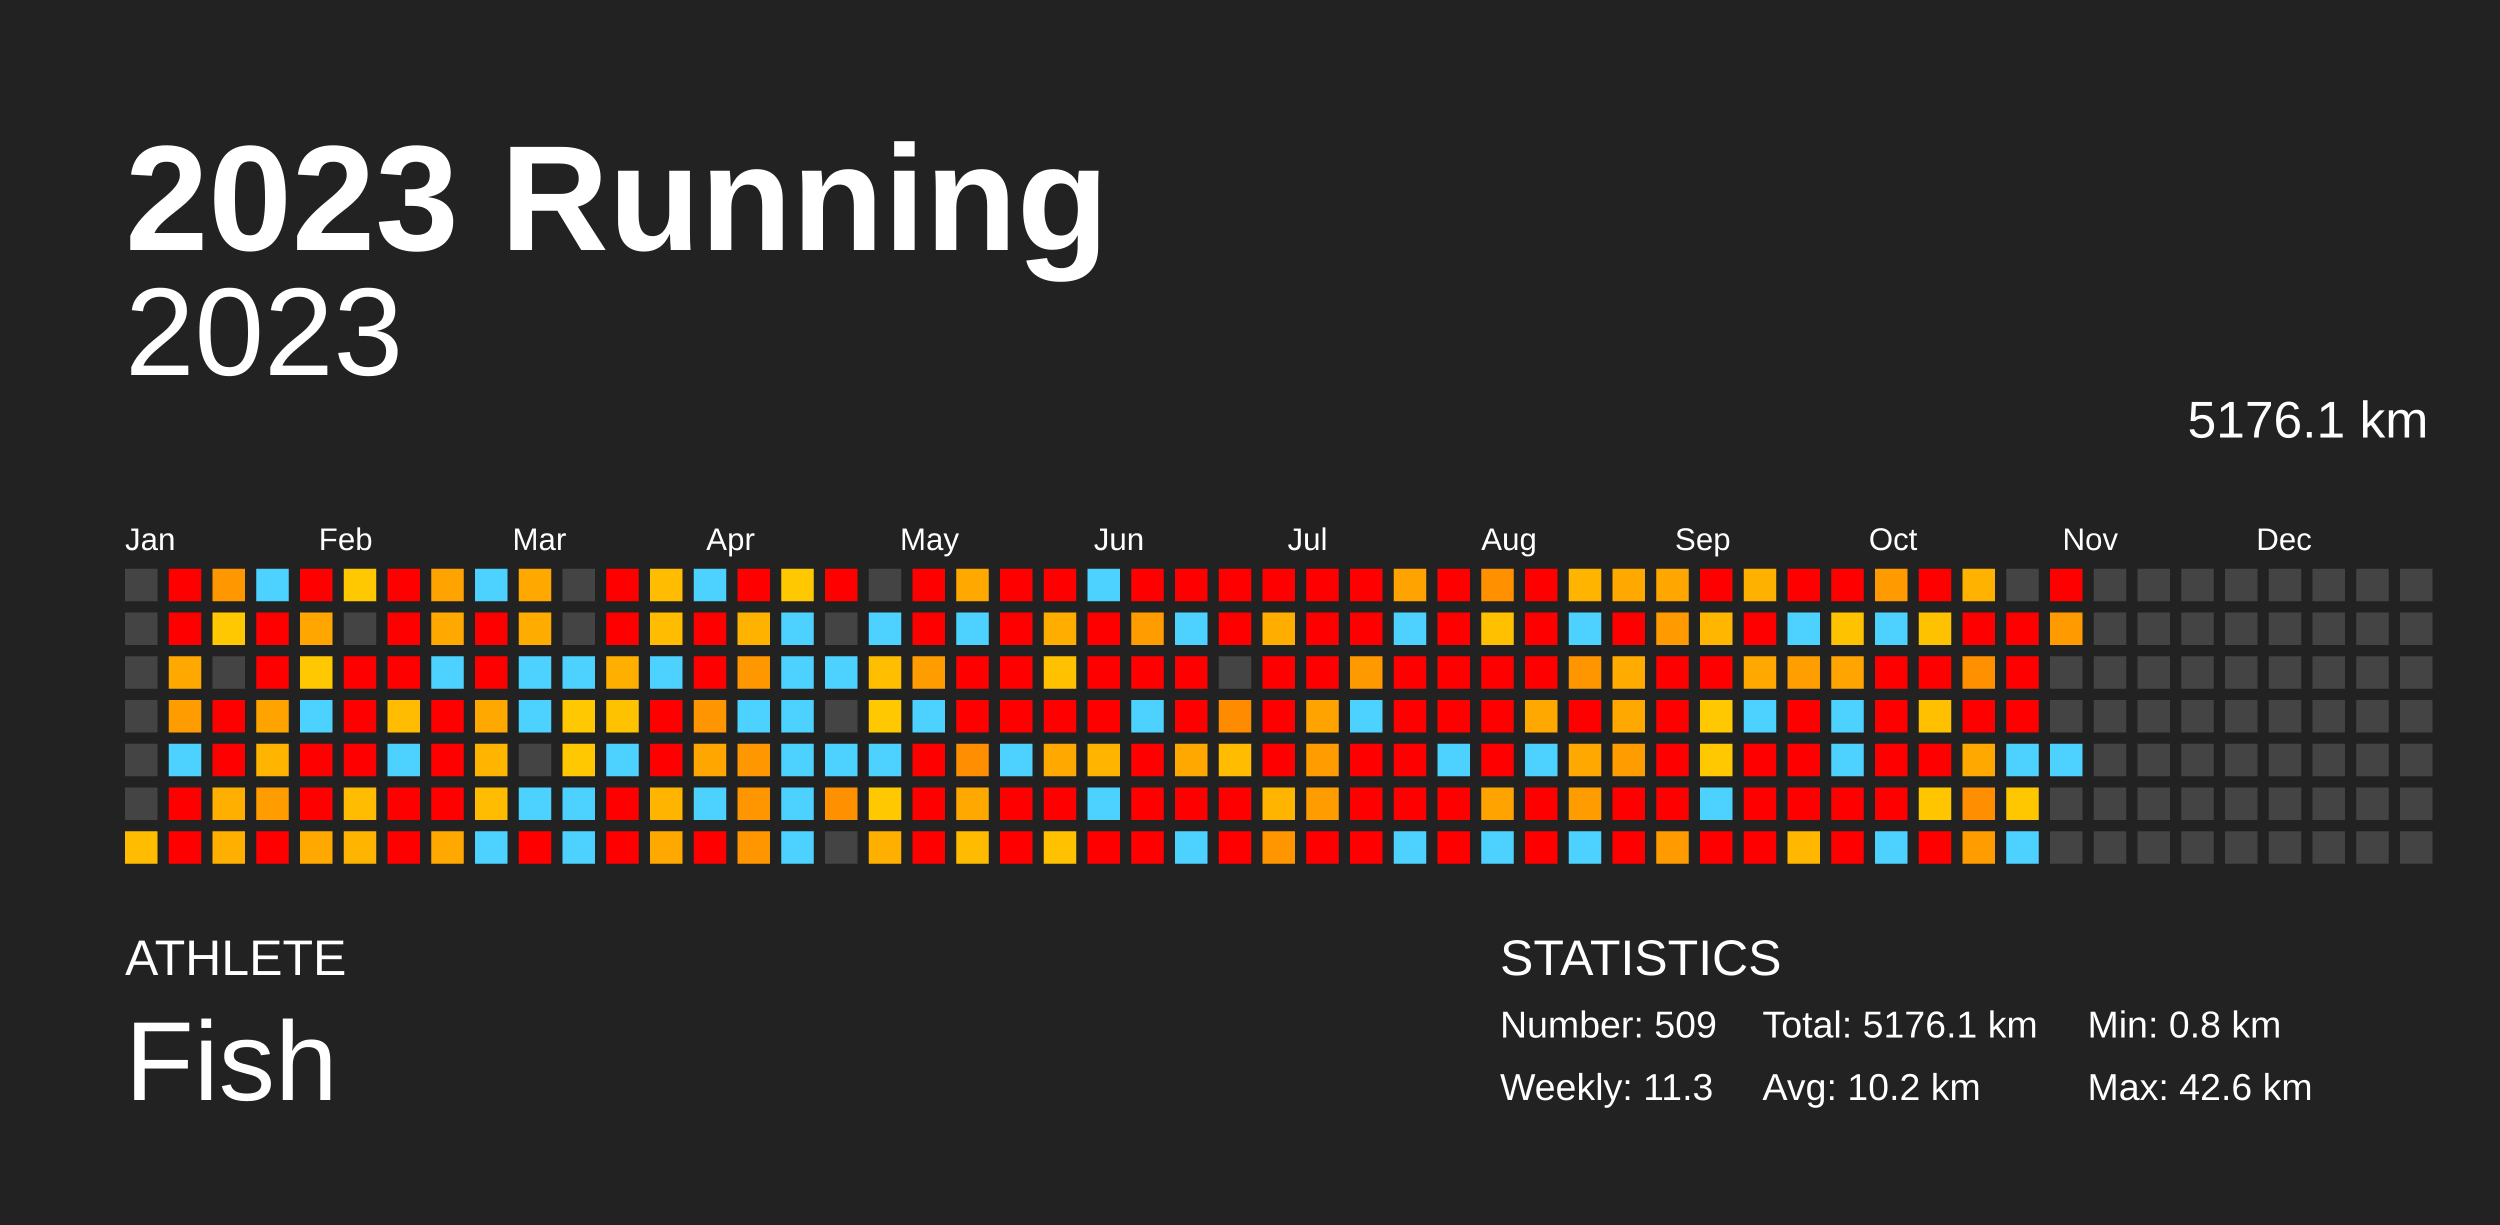
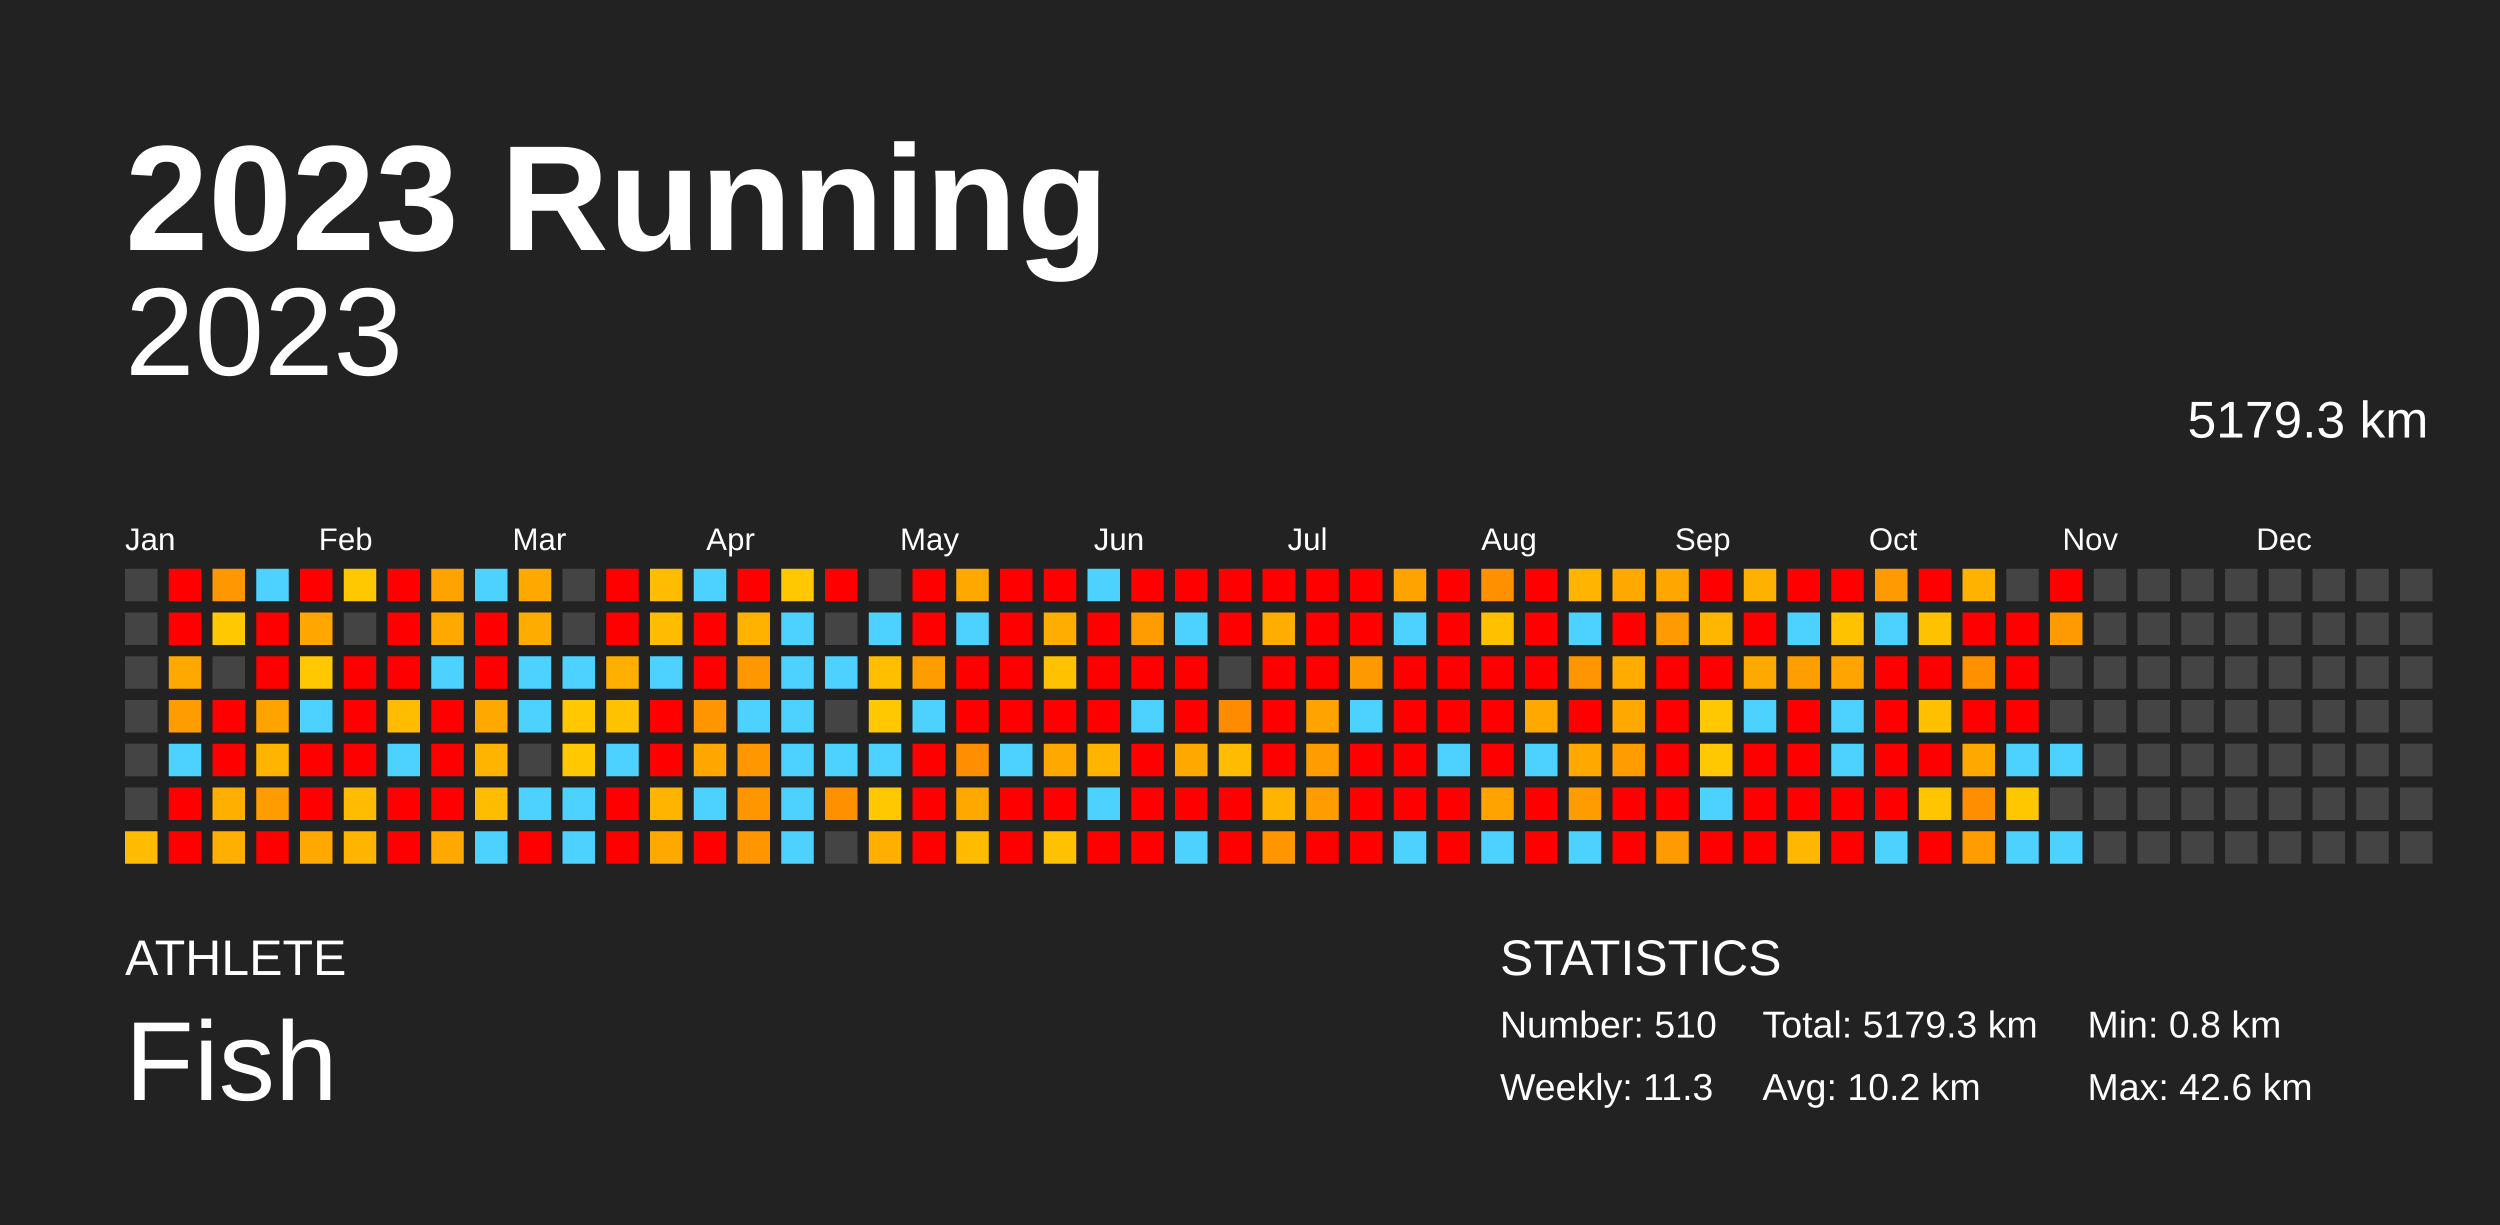
<svg xmlns="http://www.w3.org/2000/svg" baseProfile="full" height="98mm" version="1.1" viewBox="0,0,200,98" width="200mm">
  <defs />
  <rect fill="#222222" height="98" width="200" x="0" y="0" />
  <text fill="#FFFFFF" style="font-size:12px; font-family:Arial; font-weight:bold;" x="10" y="20">2023 Running</text>
  <text fill="#FFFFFF" style="font-size:4px; font-family:Arial" x="10" y="78">ATHLETE</text>
  <text fill="#FFFFFF" style="font-size:9px; font-family:Arial" x="10" y="88">Fish</text>
  <text fill="#FFFFFF" style="font-size:4px; font-family:Arial" x="120" y="78">STATISTICS</text>
-   <text fill="#FFFFFF" style="font-size:3px; font-family:Arial" x="120" y="83">Number: 509</text>
+   <text fill="#FFFFFF" style="font-size:3px; font-family:Arial" x="120" y="83">Number: 510</text>
  <text fill="#FFFFFF" style="font-size:3px; font-family:Arial" x="120" y="88">Weekly: 11.3</text>
-   <text fill="#FFFFFF" style="font-size:3px; font-family:Arial" x="141" y="83">Total: 5176.1 km</text>
+   <text fill="#FFFFFF" style="font-size:3px; font-family:Arial" x="141" y="83">Total: 5179.3 km</text>
  <text fill="#FFFFFF" style="font-size:3px; font-family:Arial" x="141" y="88">Avg: 10.2 km</text>
  <text fill="#FFFFFF" style="font-size:3px; font-family:Arial" x="167" y="83">Min: 0.8 km</text>
  <text fill="#FFFFFF" style="font-size:3px; font-family:Arial" x="167" y="88">Max: 42.6 km</text>
  <text alignment-baseline="hanging" fill="#FFFFFF" style="font-size:10.0px; font-family:Arial;" x="10" y="30">2023</text>
-   <text alignment-baseline="hanging" fill="#FFFFFF" style="font-size:4.125px; font-family:Arial;" x="175" y="35">5176.1 km</text>
+   <text alignment-baseline="hanging" fill="#FFFFFF" style="font-size:4.125px; font-family:Arial;" x="175" y="35">5179.3 km</text>
  <text fill="#FFFFFF" style="font-size:2.5px; font-family:Arial" x="10.0" y="44">Jan</text>
  <text fill="#FFFFFF" style="font-size:2.5px; font-family:Arial" x="25.5" y="44">Feb</text>
  <text fill="#FFFFFF" style="font-size:2.5px; font-family:Arial" x="41.0" y="44">Mar</text>
  <text fill="#FFFFFF" style="font-size:2.5px; font-family:Arial" x="56.5" y="44">Apr</text>
  <text fill="#FFFFFF" style="font-size:2.5px; font-family:Arial" x="72.0" y="44">May</text>
  <text fill="#FFFFFF" style="font-size:2.5px; font-family:Arial" x="87.5" y="44">Jun</text>
  <text fill="#FFFFFF" style="font-size:2.5px; font-family:Arial" x="103.0" y="44">Jul</text>
  <text fill="#FFFFFF" style="font-size:2.5px; font-family:Arial" x="118.5" y="44">Aug</text>
  <text fill="#FFFFFF" style="font-size:2.5px; font-family:Arial" x="134.0" y="44">Sep</text>
  <text fill="#FFFFFF" style="font-size:2.5px; font-family:Arial" x="149.5" y="44">Oct</text>
  <text fill="#FFFFFF" style="font-size:2.5px; font-family:Arial" x="165.0" y="44">Nov</text>
  <text fill="#FFFFFF" style="font-size:2.5px; font-family:Arial" x="180.5" y="44">Dec</text>
  <rect fill="#444444" height="2.6" width="2.6" x="10.0" y="45.5" />
  <rect fill="#444444" height="2.6" width="2.6" x="10.0" y="49.0" />
  <rect fill="#444444" height="2.6" width="2.6" x="10.0" y="52.5" />
  <rect fill="#444444" height="2.6" width="2.6" x="10.0" y="56.0" />
  <rect fill="#444444" height="2.6" width="2.6" x="10.0" y="59.5" />
  <rect fill="#444444" height="2.6" width="2.6" x="10.0" y="63.0" />
  <rect fill="#ffbc00" height="2.6" width="2.6" x="10.0" y="66.5" />
  <rect fill="red" height="2.6" width="2.6" x="13.5" y="45.5" />
  <rect fill="red" height="2.6" width="2.6" x="13.5" y="49.0" />
  <rect fill="#ffa900" height="2.6" width="2.6" x="13.5" y="52.5" />
  <rect fill="#ff9d00" height="2.6" width="2.6" x="13.5" y="56.0" />
  <rect fill="#4dd2ff" height="2.6" width="2.6" x="13.5" y="59.5" />
  <rect fill="red" height="2.6" width="2.6" x="13.5" y="63.0" />
  <rect fill="red" height="2.6" width="2.6" x="13.5" y="66.5" />
  <rect fill="#ff9700" height="2.6" width="2.6" x="17.0" y="45.5" />
  <rect fill="#ffc800" height="2.6" width="2.6" x="17.0" y="49.0" />
  <rect fill="#444444" height="2.6" width="2.6" x="17.0" y="52.5" />
  <rect fill="red" height="2.6" width="2.6" x="17.0" y="56.0" />
  <rect fill="red" height="2.6" width="2.6" x="17.0" y="59.5" />
  <rect fill="#ffaf00" height="2.6" width="2.6" x="17.0" y="63.0" />
  <rect fill="#ffaf00" height="2.6" width="2.6" x="17.0" y="66.5" />
  <rect fill="#4dd2ff" height="2.6" width="2.6" x="20.5" y="45.5" />
  <rect fill="red" height="2.6" width="2.6" x="20.5" y="49.0" />
  <rect fill="red" height="2.6" width="2.6" x="20.5" y="52.5" />
  <rect fill="#ffa300" height="2.6" width="2.6" x="20.5" y="56.0" />
  <rect fill="#ffb500" height="2.6" width="2.6" x="20.5" y="59.5" />
  <rect fill="#ff9d00" height="2.6" width="2.6" x="20.5" y="63.0" />
  <rect fill="red" height="2.6" width="2.6" x="20.5" y="66.5" />
  <rect fill="red" height="2.6" width="2.6" x="24.0" y="45.5" />
  <rect fill="#ffa700" height="2.6" width="2.6" x="24.0" y="49.0" />
  <rect fill="#ffc800" height="2.6" width="2.6" x="24.0" y="52.5" />
  <rect fill="#4dd2ff" height="2.6" width="2.6" x="24.0" y="56.0" />
  <rect fill="red" height="2.6" width="2.6" x="24.0" y="59.5" />
  <rect fill="red" height="2.6" width="2.6" x="24.0" y="63.0" />
  <rect fill="#ffa900" height="2.6" width="2.6" x="24.0" y="66.5" />
  <rect fill="#ffc800" height="2.6" width="2.6" x="27.5" y="45.5" />
  <rect fill="#444444" height="2.6" width="2.6" x="27.5" y="49.0" />
  <rect fill="red" height="2.6" width="2.6" x="27.5" y="52.5" />
  <rect fill="red" height="2.6" width="2.6" x="27.5" y="56.0" />
  <rect fill="red" height="2.6" width="2.6" x="27.5" y="59.5" />
  <rect fill="#ffbc00" height="2.6" width="2.6" x="27.5" y="63.0" />
  <rect fill="#ffb500" height="2.6" width="2.6" x="27.5" y="66.5" />
  <rect fill="red" height="2.6" width="2.6" x="31.0" y="45.5" />
  <rect fill="red" height="2.6" width="2.6" x="31.0" y="49.0" />
  <rect fill="red" height="2.6" width="2.6" x="31.0" y="52.5" />
  <rect fill="#ffbc00" height="2.6" width="2.6" x="31.0" y="56.0" />
  <rect fill="#4dd2ff" height="2.6" width="2.6" x="31.0" y="59.5" />
  <rect fill="red" height="2.6" width="2.6" x="31.0" y="63.0" />
  <rect fill="red" height="2.6" width="2.6" x="31.0" y="66.5" />
  <rect fill="#ffa300" height="2.6" width="2.6" x="34.5" y="45.5" />
  <rect fill="#ffa900" height="2.6" width="2.6" x="34.5" y="49.0" />
  <rect fill="#4dd2ff" height="2.6" width="2.6" x="34.5" y="52.5" />
  <rect fill="red" height="2.6" width="2.6" x="34.5" y="56.0" />
  <rect fill="red" height="2.6" width="2.6" x="34.5" y="59.5" />
  <rect fill="red" height="2.6" width="2.6" x="34.5" y="63.0" />
  <rect fill="#ffa900" height="2.6" width="2.6" x="34.5" y="66.5" />
  <rect fill="#4dd2ff" height="2.6" width="2.6" x="38.0" y="45.5" />
  <rect fill="red" height="2.6" width="2.6" x="38.0" y="49.0" />
  <rect fill="red" height="2.6" width="2.6" x="38.0" y="52.5" />
  <rect fill="#ffa900" height="2.6" width="2.6" x="38.0" y="56.0" />
  <rect fill="#ffb400" height="2.6" width="2.6" x="38.0" y="59.5" />
  <rect fill="#ffbc00" height="2.6" width="2.6" x="38.0" y="63.0" />
  <rect fill="#4dd2ff" height="2.6" width="2.6" x="38.0" y="66.5" />
  <rect fill="#ffa900" height="2.6" width="2.6" x="41.5" y="45.5" />
  <rect fill="#ffac00" height="2.6" width="2.6" x="41.5" y="49.0" />
  <rect fill="#4dd2ff" height="2.6" width="2.6" x="41.5" y="52.5" />
  <rect fill="#4dd2ff" height="2.6" width="2.6" x="41.5" y="56.0" />
  <rect fill="#444444" height="2.6" width="2.6" x="41.5" y="59.5" />
  <rect fill="#4dd2ff" height="2.6" width="2.6" x="41.5" y="63.0" />
  <rect fill="red" height="2.6" width="2.6" x="41.5" y="66.5" />
  <rect fill="#444444" height="2.6" width="2.6" x="45.0" y="45.5" />
  <rect fill="#444444" height="2.6" width="2.6" x="45.0" y="49.0" />
  <rect fill="#4dd2ff" height="2.6" width="2.6" x="45.0" y="52.5" />
  <rect fill="#ffc800" height="2.6" width="2.6" x="45.0" y="56.0" />
  <rect fill="#ffc800" height="2.6" width="2.6" x="45.0" y="59.5" />
  <rect fill="#4dd2ff" height="2.6" width="2.6" x="45.0" y="63.0" />
  <rect fill="#4dd2ff" height="2.6" width="2.6" x="45.0" y="66.5" />
  <rect fill="red" height="2.6" width="2.6" x="48.5" y="45.5" />
  <rect fill="red" height="2.6" width="2.6" x="48.5" y="49.0" />
  <rect fill="#ffaf00" height="2.6" width="2.6" x="48.5" y="52.5" />
  <rect fill="#ffc200" height="2.6" width="2.6" x="48.5" y="56.0" />
  <rect fill="#4dd2ff" height="2.6" width="2.6" x="48.5" y="59.5" />
  <rect fill="red" height="2.6" width="2.6" x="48.5" y="63.0" />
  <rect fill="red" height="2.6" width="2.6" x="48.5" y="66.5" />
  <rect fill="#ffbc00" height="2.6" width="2.6" x="52.0" y="45.5" />
  <rect fill="#ffbc00" height="2.6" width="2.6" x="52.0" y="49.0" />
  <rect fill="#4dd2ff" height="2.6" width="2.6" x="52.0" y="52.5" />
  <rect fill="red" height="2.6" width="2.6" x="52.0" y="56.0" />
  <rect fill="red" height="2.6" width="2.6" x="52.0" y="59.5" />
  <rect fill="#ffb500" height="2.6" width="2.6" x="52.0" y="63.0" />
  <rect fill="#ffa900" height="2.6" width="2.6" x="52.0" y="66.5" />
  <rect fill="#4dd2ff" height="2.6" width="2.6" x="55.5" y="45.5" />
  <rect fill="red" height="2.6" width="2.6" x="55.5" y="49.0" />
  <rect fill="red" height="2.6" width="2.6" x="55.5" y="52.5" />
  <rect fill="#ff9500" height="2.6" width="2.6" x="55.5" y="56.0" />
  <rect fill="#ffa600" height="2.6" width="2.6" x="55.5" y="59.5" />
  <rect fill="#4dd2ff" height="2.6" width="2.6" x="55.5" y="63.0" />
  <rect fill="red" height="2.6" width="2.6" x="55.5" y="66.5" />
  <rect fill="red" height="2.6" width="2.6" x="59.0" y="45.5" />
  <rect fill="#ffb300" height="2.6" width="2.6" x="59.0" y="49.0" />
  <rect fill="#ff9700" height="2.6" width="2.6" x="59.0" y="52.5" />
  <rect fill="#4dd2ff" height="2.6" width="2.6" x="59.0" y="56.0" />
  <rect fill="#ff9700" height="2.6" width="2.6" x="59.0" y="59.5" />
  <rect fill="#ff9600" height="2.6" width="2.6" x="59.0" y="63.0" />
  <rect fill="#ff9600" height="2.6" width="2.6" x="59.0" y="66.5" />
  <rect fill="#ffc800" height="2.6" width="2.6" x="62.5" y="45.5" />
  <rect fill="#4dd2ff" height="2.6" width="2.6" x="62.5" y="49.0" />
  <rect fill="#4dd2ff" height="2.6" width="2.6" x="62.5" y="52.5" />
  <rect fill="#4dd2ff" height="2.6" width="2.6" x="62.5" y="56.0" />
  <rect fill="#4dd2ff" height="2.6" width="2.6" x="62.5" y="59.5" />
  <rect fill="#4dd2ff" height="2.6" width="2.6" x="62.5" y="63.0" />
  <rect fill="#4dd2ff" height="2.6" width="2.6" x="62.5" y="66.5" />
  <rect fill="red" height="2.6" width="2.6" x="66.0" y="45.5" />
  <rect fill="#444444" height="2.6" width="2.6" x="66.0" y="49.0" />
  <rect fill="#4dd2ff" height="2.6" width="2.6" x="66.0" y="52.5" />
  <rect fill="#444444" height="2.6" width="2.6" x="66.0" y="56.0" />
  <rect fill="#4dd2ff" height="2.6" width="2.6" x="66.0" y="59.5" />
  <rect fill="#ff9100" height="2.6" width="2.6" x="66.0" y="63.0" />
  <rect fill="#444444" height="2.6" width="2.6" x="66.0" y="66.5" />
  <rect fill="#444444" height="2.6" width="2.6" x="69.5" y="45.5" />
  <rect fill="#4dd2ff" height="2.6" width="2.6" x="69.5" y="49.0" />
  <rect fill="#ffbf00" height="2.6" width="2.6" x="69.5" y="52.5" />
  <rect fill="#ffc800" height="2.6" width="2.6" x="69.5" y="56.0" />
  <rect fill="#4dd2ff" height="2.6" width="2.6" x="69.5" y="59.5" />
  <rect fill="#ffc800" height="2.6" width="2.6" x="69.5" y="63.0" />
  <rect fill="#ffaf00" height="2.6" width="2.6" x="69.5" y="66.5" />
  <rect fill="red" height="2.6" width="2.6" x="73.0" y="45.5" />
  <rect fill="red" height="2.6" width="2.6" x="73.0" y="49.0" />
  <rect fill="#ff9d00" height="2.6" width="2.6" x="73.0" y="52.5" />
  <rect fill="#4dd2ff" height="2.6" width="2.6" x="73.0" y="56.0" />
  <rect fill="red" height="2.6" width="2.6" x="73.0" y="59.5" />
  <rect fill="red" height="2.6" width="2.6" x="73.0" y="63.0" />
  <rect fill="red" height="2.6" width="2.6" x="73.0" y="66.5" />
  <rect fill="#ffa900" height="2.6" width="2.6" x="76.5" y="45.5" />
  <rect fill="#4dd2ff" height="2.6" width="2.6" x="76.5" y="49.0" />
  <rect fill="red" height="2.6" width="2.6" x="76.5" y="52.5" />
  <rect fill="red" height="2.6" width="2.6" x="76.5" y="56.0" />
  <rect fill="#ff8e00" height="2.6" width="2.6" x="76.5" y="59.5" />
  <rect fill="#ffa900" height="2.6" width="2.6" x="76.5" y="63.0" />
  <rect fill="#ffbb00" height="2.6" width="2.6" x="76.5" y="66.5" />
  <rect fill="red" height="2.6" width="2.6" x="80.0" y="45.5" />
  <rect fill="red" height="2.6" width="2.6" x="80.0" y="49.0" />
  <rect fill="red" height="2.6" width="2.6" x="80.0" y="52.5" />
  <rect fill="red" height="2.6" width="2.6" x="80.0" y="56.0" />
  <rect fill="#4dd2ff" height="2.6" width="2.6" x="80.0" y="59.5" />
  <rect fill="red" height="2.6" width="2.6" x="80.0" y="63.0" />
  <rect fill="red" height="2.6" width="2.6" x="80.0" y="66.5" />
  <rect fill="red" height="2.6" width="2.6" x="83.5" y="45.5" />
  <rect fill="#ffae00" height="2.6" width="2.6" x="83.5" y="49.0" />
  <rect fill="#ffc100" height="2.6" width="2.6" x="83.5" y="52.5" />
  <rect fill="red" height="2.6" width="2.6" x="83.5" y="56.0" />
  <rect fill="#ffa900" height="2.6" width="2.6" x="83.5" y="59.5" />
  <rect fill="red" height="2.6" width="2.6" x="83.5" y="63.0" />
  <rect fill="#ffc100" height="2.6" width="2.6" x="83.5" y="66.5" />
  <rect fill="#4dd2ff" height="2.6" width="2.6" x="87.0" y="45.5" />
  <rect fill="red" height="2.6" width="2.6" x="87.0" y="49.0" />
  <rect fill="red" height="2.6" width="2.6" x="87.0" y="52.5" />
  <rect fill="red" height="2.6" width="2.6" x="87.0" y="56.0" />
  <rect fill="#ffb500" height="2.6" width="2.6" x="87.0" y="59.5" />
  <rect fill="#4dd2ff" height="2.6" width="2.6" x="87.0" y="63.0" />
  <rect fill="red" height="2.6" width="2.6" x="87.0" y="66.5" />
  <rect fill="red" height="2.6" width="2.6" x="90.5" y="45.5" />
  <rect fill="#ff9c00" height="2.6" width="2.6" x="90.5" y="49.0" />
  <rect fill="red" height="2.6" width="2.6" x="90.5" y="52.5" />
  <rect fill="#4dd2ff" height="2.6" width="2.6" x="90.5" y="56.0" />
  <rect fill="red" height="2.6" width="2.6" x="90.5" y="59.5" />
  <rect fill="red" height="2.6" width="2.6" x="90.5" y="63.0" />
  <rect fill="red" height="2.6" width="2.6" x="90.5" y="66.5" />
  <rect fill="red" height="2.6" width="2.6" x="94.0" y="45.5" />
  <rect fill="#4dd2ff" height="2.6" width="2.6" x="94.0" y="49.0" />
  <rect fill="red" height="2.6" width="2.6" x="94.0" y="52.5" />
  <rect fill="red" height="2.6" width="2.6" x="94.0" y="56.0" />
  <rect fill="#ffa900" height="2.6" width="2.6" x="94.0" y="59.5" />
  <rect fill="red" height="2.6" width="2.6" x="94.0" y="63.0" />
  <rect fill="#4dd2ff" height="2.6" width="2.6" x="94.0" y="66.5" />
  <rect fill="red" height="2.6" width="2.6" x="97.5" y="45.5" />
  <rect fill="red" height="2.6" width="2.6" x="97.5" y="49.0" />
  <rect fill="#444444" height="2.6" width="2.6" x="97.5" y="52.5" />
  <rect fill="#ff8b00" height="2.6" width="2.6" x="97.5" y="56.0" />
  <rect fill="#ffbc00" height="2.6" width="2.6" x="97.5" y="59.5" />
  <rect fill="red" height="2.6" width="2.6" x="97.5" y="63.0" />
  <rect fill="red" height="2.6" width="2.6" x="97.5" y="66.5" />
  <rect fill="red" height="2.6" width="2.6" x="101.0" y="45.5" />
  <rect fill="#ffae00" height="2.6" width="2.6" x="101.0" y="49.0" />
  <rect fill="red" height="2.6" width="2.6" x="101.0" y="52.5" />
  <rect fill="red" height="2.6" width="2.6" x="101.0" y="56.0" />
  <rect fill="red" height="2.6" width="2.6" x="101.0" y="59.5" />
  <rect fill="#ffb500" height="2.6" width="2.6" x="101.0" y="63.0" />
  <rect fill="#ff9600" height="2.6" width="2.6" x="101.0" y="66.5" />
  <rect fill="red" height="2.6" width="2.6" x="104.5" y="45.5" />
  <rect fill="red" height="2.6" width="2.6" x="104.5" y="49.0" />
  <rect fill="red" height="2.6" width="2.6" x="104.5" y="52.5" />
  <rect fill="#ffa300" height="2.6" width="2.6" x="104.5" y="56.0" />
  <rect fill="#ff9c00" height="2.6" width="2.6" x="104.5" y="59.5" />
  <rect fill="#ff9d00" height="2.6" width="2.6" x="104.5" y="63.0" />
  <rect fill="red" height="2.6" width="2.6" x="104.5" y="66.5" />
  <rect fill="red" height="2.6" width="2.6" x="108.0" y="45.5" />
  <rect fill="red" height="2.6" width="2.6" x="108.0" y="49.0" />
  <rect fill="#ff9900" height="2.6" width="2.6" x="108.0" y="52.5" />
  <rect fill="#4dd2ff" height="2.6" width="2.6" x="108.0" y="56.0" />
  <rect fill="red" height="2.6" width="2.6" x="108.0" y="59.5" />
  <rect fill="red" height="2.6" width="2.6" x="108.0" y="63.0" />
  <rect fill="red" height="2.6" width="2.6" x="108.0" y="66.5" />
  <rect fill="#ffa300" height="2.6" width="2.6" x="111.5" y="45.5" />
  <rect fill="#4dd2ff" height="2.6" width="2.6" x="111.5" y="49.0" />
  <rect fill="red" height="2.6" width="2.6" x="111.5" y="52.5" />
  <rect fill="red" height="2.6" width="2.6" x="111.5" y="56.0" />
  <rect fill="red" height="2.6" width="2.6" x="111.5" y="59.5" />
  <rect fill="red" height="2.6" width="2.6" x="111.5" y="63.0" />
  <rect fill="#4dd2ff" height="2.6" width="2.6" x="111.5" y="66.5" />
  <rect fill="red" height="2.6" width="2.6" x="115.0" y="45.5" />
  <rect fill="red" height="2.6" width="2.6" x="115.0" y="49.0" />
  <rect fill="red" height="2.6" width="2.6" x="115.0" y="52.5" />
  <rect fill="red" height="2.6" width="2.6" x="115.0" y="56.0" />
  <rect fill="#4dd2ff" height="2.6" width="2.6" x="115.0" y="59.5" />
  <rect fill="red" height="2.6" width="2.6" x="115.0" y="63.0" />
  <rect fill="red" height="2.6" width="2.6" x="115.0" y="66.5" />
  <rect fill="#ff9000" height="2.6" width="2.6" x="118.5" y="45.5" />
  <rect fill="#ffc000" height="2.6" width="2.6" x="118.5" y="49.0" />
  <rect fill="red" height="2.6" width="2.6" x="118.5" y="52.5" />
  <rect fill="red" height="2.6" width="2.6" x="118.5" y="56.0" />
  <rect fill="red" height="2.6" width="2.6" x="118.5" y="59.5" />
  <rect fill="#ffa300" height="2.6" width="2.6" x="118.5" y="63.0" />
  <rect fill="#4dd2ff" height="2.6" width="2.6" x="118.5" y="66.5" />
  <rect fill="red" height="2.6" width="2.6" x="122.0" y="45.5" />
  <rect fill="red" height="2.6" width="2.6" x="122.0" y="49.0" />
  <rect fill="red" height="2.6" width="2.6" x="122.0" y="52.5" />
  <rect fill="#ffa800" height="2.6" width="2.6" x="122.0" y="56.0" />
  <rect fill="#4dd2ff" height="2.6" width="2.6" x="122.0" y="59.5" />
  <rect fill="red" height="2.6" width="2.6" x="122.0" y="63.0" />
  <rect fill="red" height="2.6" width="2.6" x="122.0" y="66.5" />
  <rect fill="#ffb500" height="2.6" width="2.6" x="125.5" y="45.5" />
  <rect fill="#4dd2ff" height="2.6" width="2.6" x="125.5" y="49.0" />
  <rect fill="#ff9600" height="2.6" width="2.6" x="125.5" y="52.5" />
  <rect fill="red" height="2.6" width="2.6" x="125.5" y="56.0" />
  <rect fill="#ffa800" height="2.6" width="2.6" x="125.5" y="59.5" />
  <rect fill="#ff9d00" height="2.6" width="2.6" x="125.5" y="63.0" />
  <rect fill="#4dd2ff" height="2.6" width="2.6" x="125.5" y="66.5" />
  <rect fill="#ffa800" height="2.6" width="2.6" x="129.0" y="45.5" />
  <rect fill="red" height="2.6" width="2.6" x="129.0" y="49.0" />
  <rect fill="#ffab00" height="2.6" width="2.6" x="129.0" y="52.5" />
  <rect fill="#ffa900" height="2.6" width="2.6" x="129.0" y="56.0" />
  <rect fill="#ff9d00" height="2.6" width="2.6" x="129.0" y="59.5" />
  <rect fill="red" height="2.6" width="2.6" x="129.0" y="63.0" />
  <rect fill="red" height="2.6" width="2.6" x="129.0" y="66.5" />
  <rect fill="#ffa600" height="2.6" width="2.6" x="132.5" y="45.5" />
  <rect fill="#ff9b00" height="2.6" width="2.6" x="132.5" y="49.0" />
  <rect fill="red" height="2.6" width="2.6" x="132.5" y="52.5" />
  <rect fill="red" height="2.6" width="2.6" x="132.5" y="56.0" />
  <rect fill="red" height="2.6" width="2.6" x="132.5" y="59.5" />
  <rect fill="red" height="2.6" width="2.6" x="132.5" y="63.0" />
  <rect fill="#ff9a00" height="2.6" width="2.6" x="132.5" y="66.5" />
  <rect fill="red" height="2.6" width="2.6" x="136.0" y="45.5" />
  <rect fill="#ffb600" height="2.6" width="2.6" x="136.0" y="49.0" />
  <rect fill="red" height="2.6" width="2.6" x="136.0" y="52.5" />
  <rect fill="#ffc800" height="2.6" width="2.6" x="136.0" y="56.0" />
  <rect fill="#ffc800" height="2.6" width="2.6" x="136.0" y="59.5" />
  <rect fill="#4dd2ff" height="2.6" width="2.6" x="136.0" y="63.0" />
  <rect fill="red" height="2.6" width="2.6" x="136.0" y="66.5" />
  <rect fill="#ffb100" height="2.6" width="2.6" x="139.5" y="45.5" />
  <rect fill="red" height="2.6" width="2.6" x="139.5" y="49.0" />
  <rect fill="#ffa800" height="2.6" width="2.6" x="139.5" y="52.5" />
  <rect fill="#4dd2ff" height="2.6" width="2.6" x="139.5" y="56.0" />
  <rect fill="red" height="2.6" width="2.6" x="139.5" y="59.5" />
  <rect fill="red" height="2.6" width="2.6" x="139.5" y="63.0" />
  <rect fill="red" height="2.6" width="2.6" x="139.5" y="66.5" />
  <rect fill="red" height="2.6" width="2.6" x="143.0" y="45.5" />
  <rect fill="#4dd2ff" height="2.6" width="2.6" x="143.0" y="49.0" />
  <rect fill="#ff9e00" height="2.6" width="2.6" x="143.0" y="52.5" />
  <rect fill="red" height="2.6" width="2.6" x="143.0" y="56.0" />
  <rect fill="red" height="2.6" width="2.6" x="143.0" y="59.5" />
  <rect fill="red" height="2.6" width="2.6" x="143.0" y="63.0" />
  <rect fill="#ffb700" height="2.6" width="2.6" x="143.0" y="66.5" />
  <rect fill="red" height="2.6" width="2.6" x="146.5" y="45.5" />
  <rect fill="#ffc200" height="2.6" width="2.6" x="146.5" y="49.0" />
  <rect fill="#ffa400" height="2.6" width="2.6" x="146.5" y="52.5" />
  <rect fill="#4dd2ff" height="2.6" width="2.6" x="146.5" y="56.0" />
  <rect fill="#4dd2ff" height="2.6" width="2.6" x="146.5" y="59.5" />
  <rect fill="red" height="2.6" width="2.6" x="146.5" y="63.0" />
  <rect fill="red" height="2.6" width="2.6" x="146.5" y="66.5" />
  <rect fill="#ff9b00" height="2.6" width="2.6" x="150.0" y="45.5" />
  <rect fill="#4dd2ff" height="2.6" width="2.6" x="150.0" y="49.0" />
  <rect fill="red" height="2.6" width="2.6" x="150.0" y="52.5" />
  <rect fill="red" height="2.6" width="2.6" x="150.0" y="56.0" />
  <rect fill="red" height="2.6" width="2.6" x="150.0" y="59.5" />
  <rect fill="red" height="2.6" width="2.6" x="150.0" y="63.0" />
  <rect fill="#4dd2ff" height="2.6" width="2.6" x="150.0" y="66.5" />
  <rect fill="red" height="2.6" width="2.6" x="153.5" y="45.5" />
  <rect fill="#ffc200" height="2.6" width="2.6" x="153.5" y="49.0" />
  <rect fill="red" height="2.6" width="2.6" x="153.5" y="52.5" />
  <rect fill="#ffc000" height="2.6" width="2.6" x="153.5" y="56.0" />
  <rect fill="red" height="2.6" width="2.6" x="153.5" y="59.5" />
  <rect fill="#ffc600" height="2.6" width="2.6" x="153.5" y="63.0" />
  <rect fill="red" height="2.6" width="2.6" x="153.5" y="66.5" />
  <rect fill="#ffb300" height="2.6" width="2.6" x="157.0" y="45.5" />
  <rect fill="red" height="2.6" width="2.6" x="157.0" y="49.0" />
  <rect fill="#ff9000" height="2.6" width="2.6" x="157.0" y="52.5" />
  <rect fill="red" height="2.6" width="2.6" x="157.0" y="56.0" />
  <rect fill="#ffa900" height="2.6" width="2.6" x="157.0" y="59.5" />
  <rect fill="#ff8f00" height="2.6" width="2.6" x="157.0" y="63.0" />
  <rect fill="#ff9c00" height="2.6" width="2.6" x="157.0" y="66.5" />
  <rect fill="#444444" height="2.6" width="2.6" x="160.5" y="45.5" />
  <rect fill="red" height="2.6" width="2.6" x="160.5" y="49.0" />
  <rect fill="red" height="2.6" width="2.6" x="160.5" y="52.5" />
  <rect fill="red" height="2.6" width="2.6" x="160.5" y="56.0" />
  <rect fill="#4dd2ff" height="2.6" width="2.6" x="160.5" y="59.5" />
  <rect fill="#ffc700" height="2.6" width="2.6" x="160.5" y="63.0" />
  <rect fill="#4dd2ff" height="2.6" width="2.6" x="160.5" y="66.5" />
  <rect fill="red" height="2.6" width="2.6" x="164.0" y="45.5" />
  <rect fill="#ff9b00" height="2.6" width="2.6" x="164.0" y="49.0" />
  <rect fill="#444444" height="2.6" width="2.6" x="164.0" y="52.5" />
  <rect fill="#444444" height="2.6" width="2.6" x="164.0" y="56.0" />
  <rect fill="#4dd2ff" height="2.6" width="2.6" x="164.0" y="59.5" />
  <rect fill="#444444" height="2.6" width="2.6" x="164.0" y="63.0" />
-   <rect fill="#444444" height="2.6" width="2.6" x="164.0" y="66.5" />
+   <rect fill="#4dd2ff" height="2.6" width="2.6" x="164.0" y="66.5" />
  <rect fill="#444444" height="2.6" width="2.6" x="167.5" y="45.5" />
  <rect fill="#444444" height="2.6" width="2.6" x="167.5" y="49.0" />
  <rect fill="#444444" height="2.6" width="2.6" x="167.5" y="52.5" />
  <rect fill="#444444" height="2.6" width="2.6" x="167.5" y="56.0" />
  <rect fill="#444444" height="2.6" width="2.6" x="167.5" y="59.5" />
  <rect fill="#444444" height="2.6" width="2.6" x="167.5" y="63.0" />
  <rect fill="#444444" height="2.6" width="2.6" x="167.5" y="66.5" />
  <rect fill="#444444" height="2.6" width="2.6" x="171.0" y="45.5" />
  <rect fill="#444444" height="2.6" width="2.6" x="171.0" y="49.0" />
  <rect fill="#444444" height="2.6" width="2.6" x="171.0" y="52.5" />
  <rect fill="#444444" height="2.6" width="2.6" x="171.0" y="56.0" />
  <rect fill="#444444" height="2.6" width="2.6" x="171.0" y="59.5" />
  <rect fill="#444444" height="2.6" width="2.6" x="171.0" y="63.0" />
  <rect fill="#444444" height="2.6" width="2.6" x="171.0" y="66.5" />
  <rect fill="#444444" height="2.6" width="2.6" x="174.5" y="45.5" />
  <rect fill="#444444" height="2.6" width="2.6" x="174.5" y="49.0" />
  <rect fill="#444444" height="2.6" width="2.6" x="174.5" y="52.5" />
  <rect fill="#444444" height="2.6" width="2.6" x="174.5" y="56.0" />
  <rect fill="#444444" height="2.6" width="2.6" x="174.5" y="59.5" />
  <rect fill="#444444" height="2.6" width="2.6" x="174.5" y="63.0" />
  <rect fill="#444444" height="2.6" width="2.6" x="174.5" y="66.5" />
  <rect fill="#444444" height="2.6" width="2.6" x="178.0" y="45.5" />
  <rect fill="#444444" height="2.6" width="2.6" x="178.0" y="49.0" />
  <rect fill="#444444" height="2.6" width="2.6" x="178.0" y="52.5" />
  <rect fill="#444444" height="2.6" width="2.6" x="178.0" y="56.0" />
  <rect fill="#444444" height="2.6" width="2.6" x="178.0" y="59.5" />
  <rect fill="#444444" height="2.6" width="2.6" x="178.0" y="63.0" />
  <rect fill="#444444" height="2.6" width="2.6" x="178.0" y="66.5" />
  <rect fill="#444444" height="2.6" width="2.6" x="181.5" y="45.5" />
  <rect fill="#444444" height="2.6" width="2.6" x="181.5" y="49.0" />
  <rect fill="#444444" height="2.6" width="2.6" x="181.5" y="52.5" />
  <rect fill="#444444" height="2.6" width="2.6" x="181.5" y="56.0" />
  <rect fill="#444444" height="2.6" width="2.6" x="181.5" y="59.5" />
  <rect fill="#444444" height="2.6" width="2.6" x="181.5" y="63.0" />
  <rect fill="#444444" height="2.6" width="2.6" x="181.5" y="66.5" />
  <rect fill="#444444" height="2.6" width="2.6" x="185.0" y="45.5" />
  <rect fill="#444444" height="2.6" width="2.6" x="185.0" y="49.0" />
  <rect fill="#444444" height="2.6" width="2.6" x="185.0" y="52.5" />
  <rect fill="#444444" height="2.6" width="2.6" x="185.0" y="56.0" />
  <rect fill="#444444" height="2.6" width="2.6" x="185.0" y="59.5" />
  <rect fill="#444444" height="2.6" width="2.6" x="185.0" y="63.0" />
  <rect fill="#444444" height="2.6" width="2.6" x="185.0" y="66.5" />
  <rect fill="#444444" height="2.6" width="2.6" x="188.5" y="45.5" />
  <rect fill="#444444" height="2.6" width="2.6" x="188.5" y="49.0" />
  <rect fill="#444444" height="2.6" width="2.6" x="188.5" y="52.5" />
  <rect fill="#444444" height="2.6" width="2.6" x="188.5" y="56.0" />
  <rect fill="#444444" height="2.6" width="2.6" x="188.5" y="59.5" />
  <rect fill="#444444" height="2.6" width="2.6" x="188.5" y="63.0" />
  <rect fill="#444444" height="2.6" width="2.6" x="188.5" y="66.5" />
  <rect fill="#444444" height="2.6" width="2.6" x="192.0" y="45.5" />
  <rect fill="#444444" height="2.6" width="2.6" x="192.0" y="49.0" />
  <rect fill="#444444" height="2.6" width="2.6" x="192.0" y="52.5" />
  <rect fill="#444444" height="2.6" width="2.6" x="192.0" y="56.0" />
  <rect fill="#444444" height="2.6" width="2.6" x="192.0" y="59.5" />
  <rect fill="#444444" height="2.6" width="2.6" x="192.0" y="63.0" />
  <rect fill="#444444" height="2.6" width="2.6" x="192.0" y="66.5" />
</svg>
